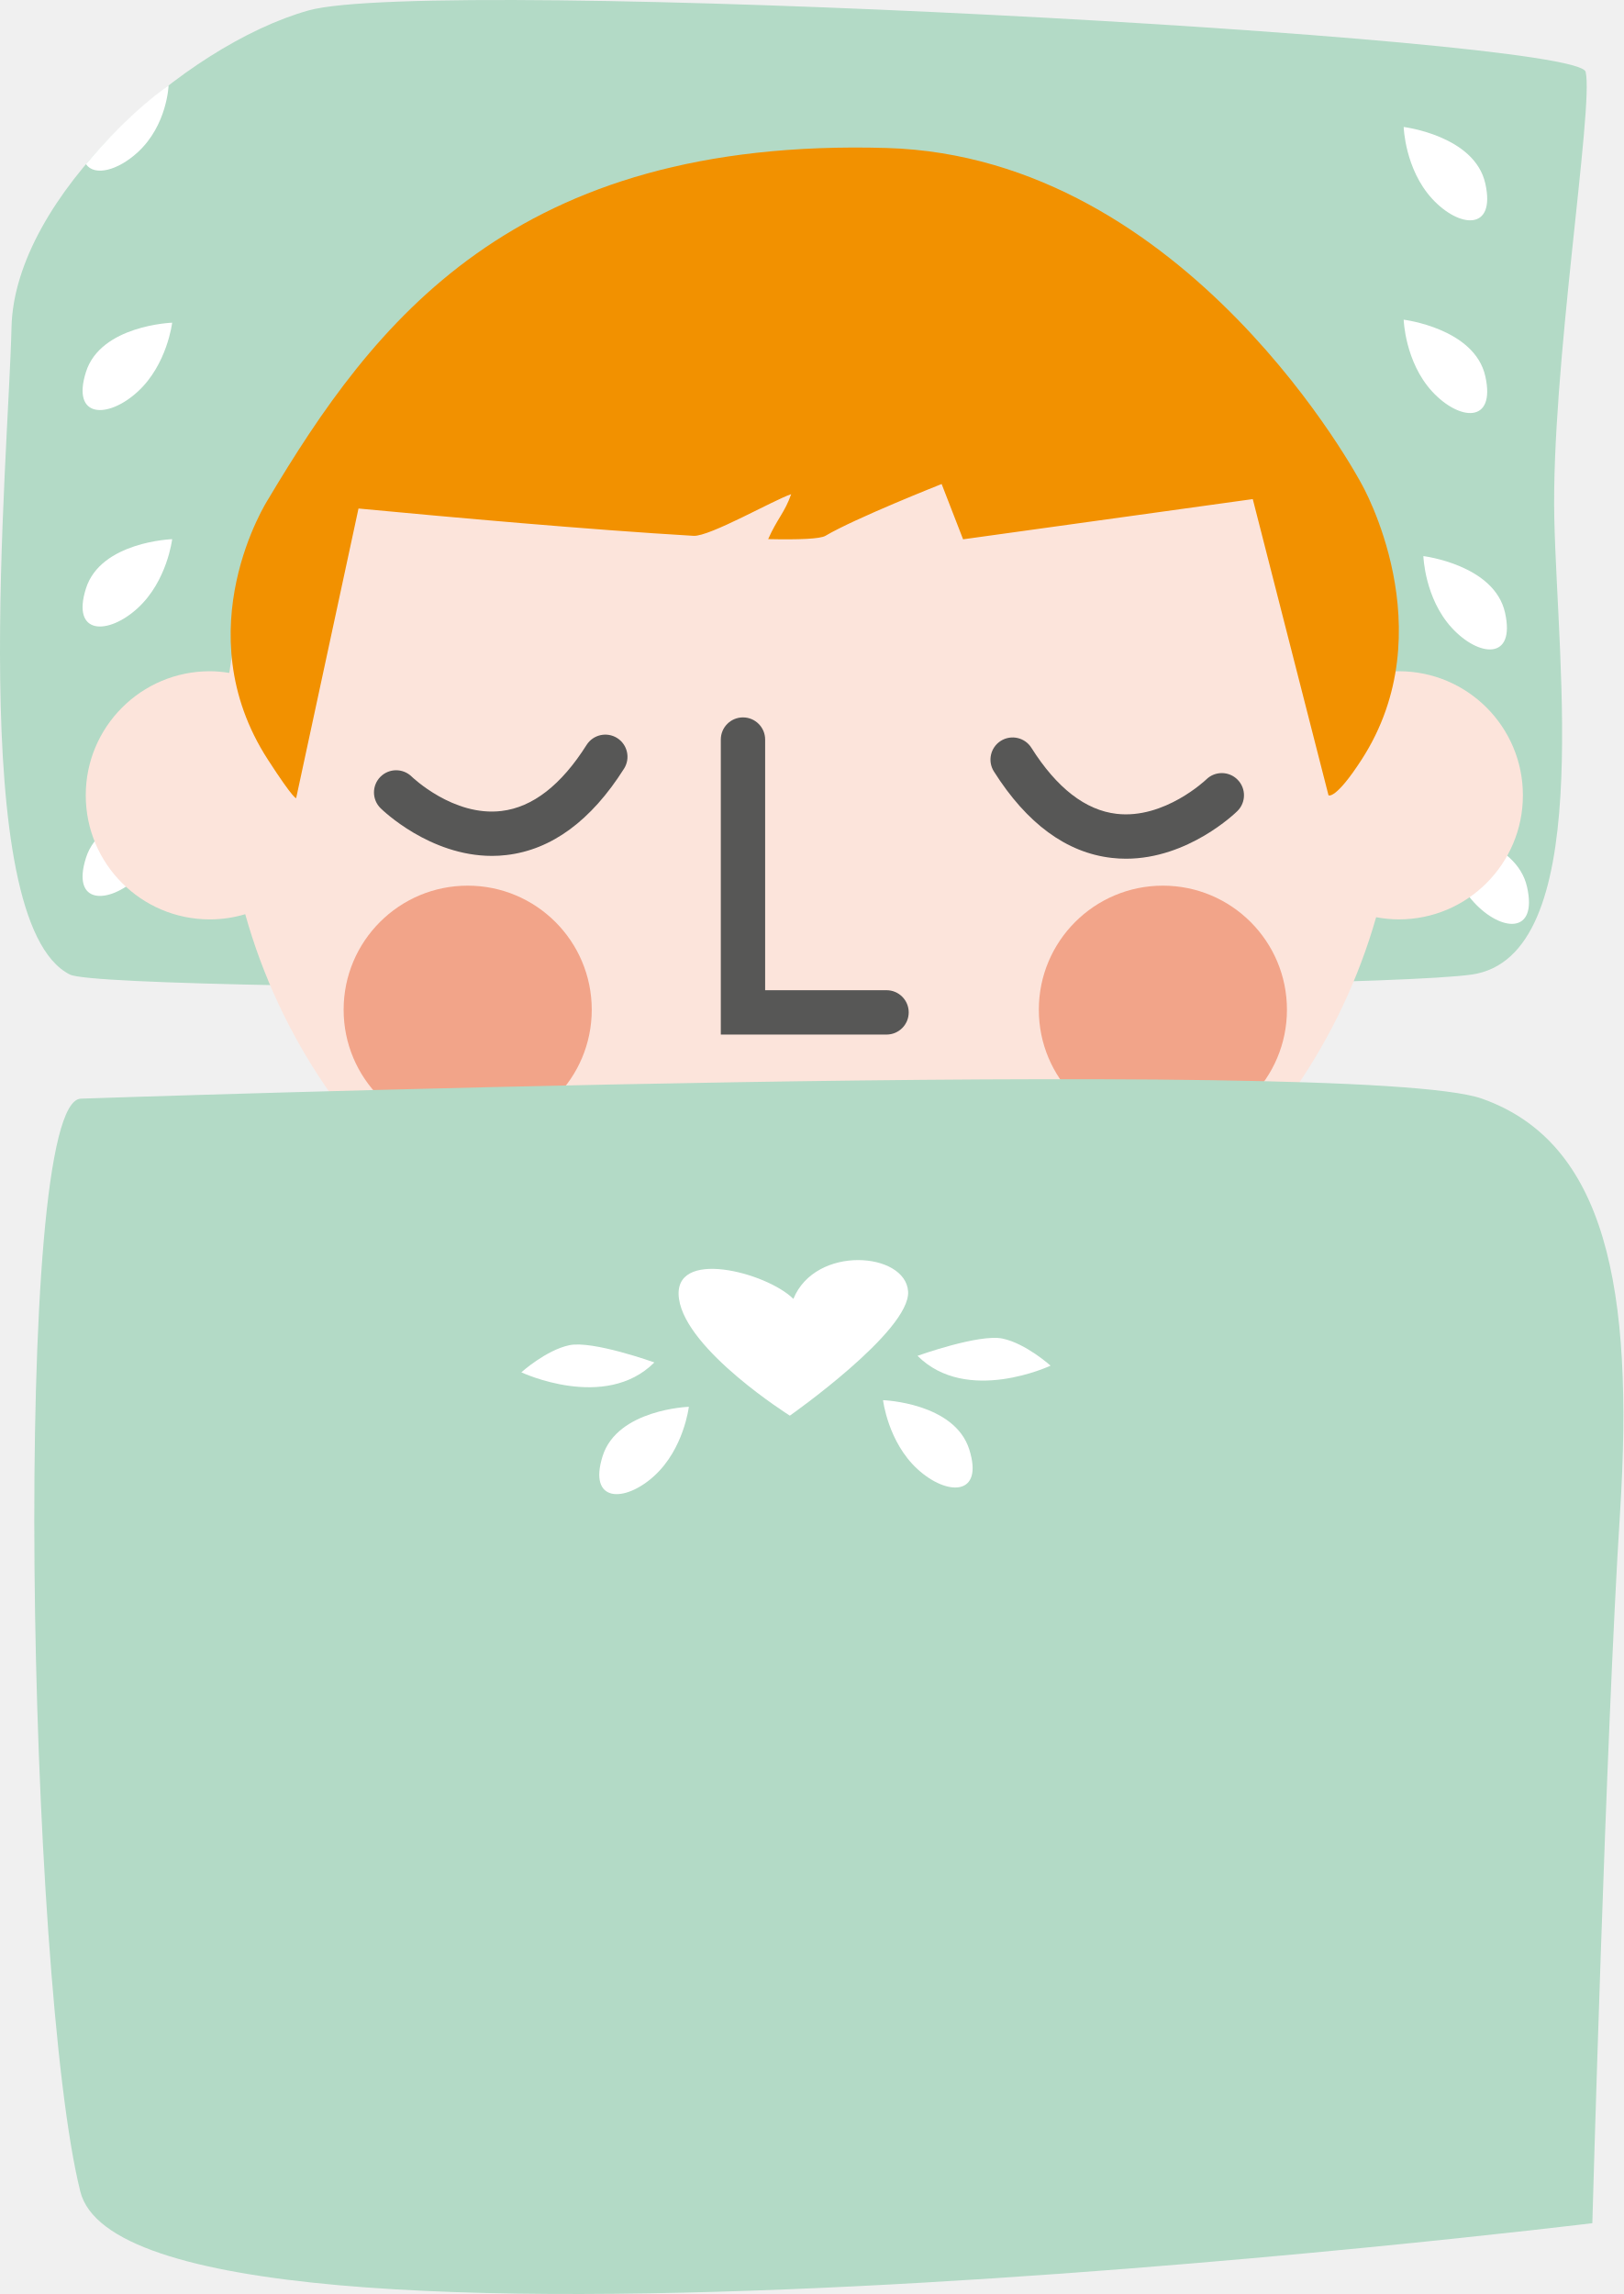
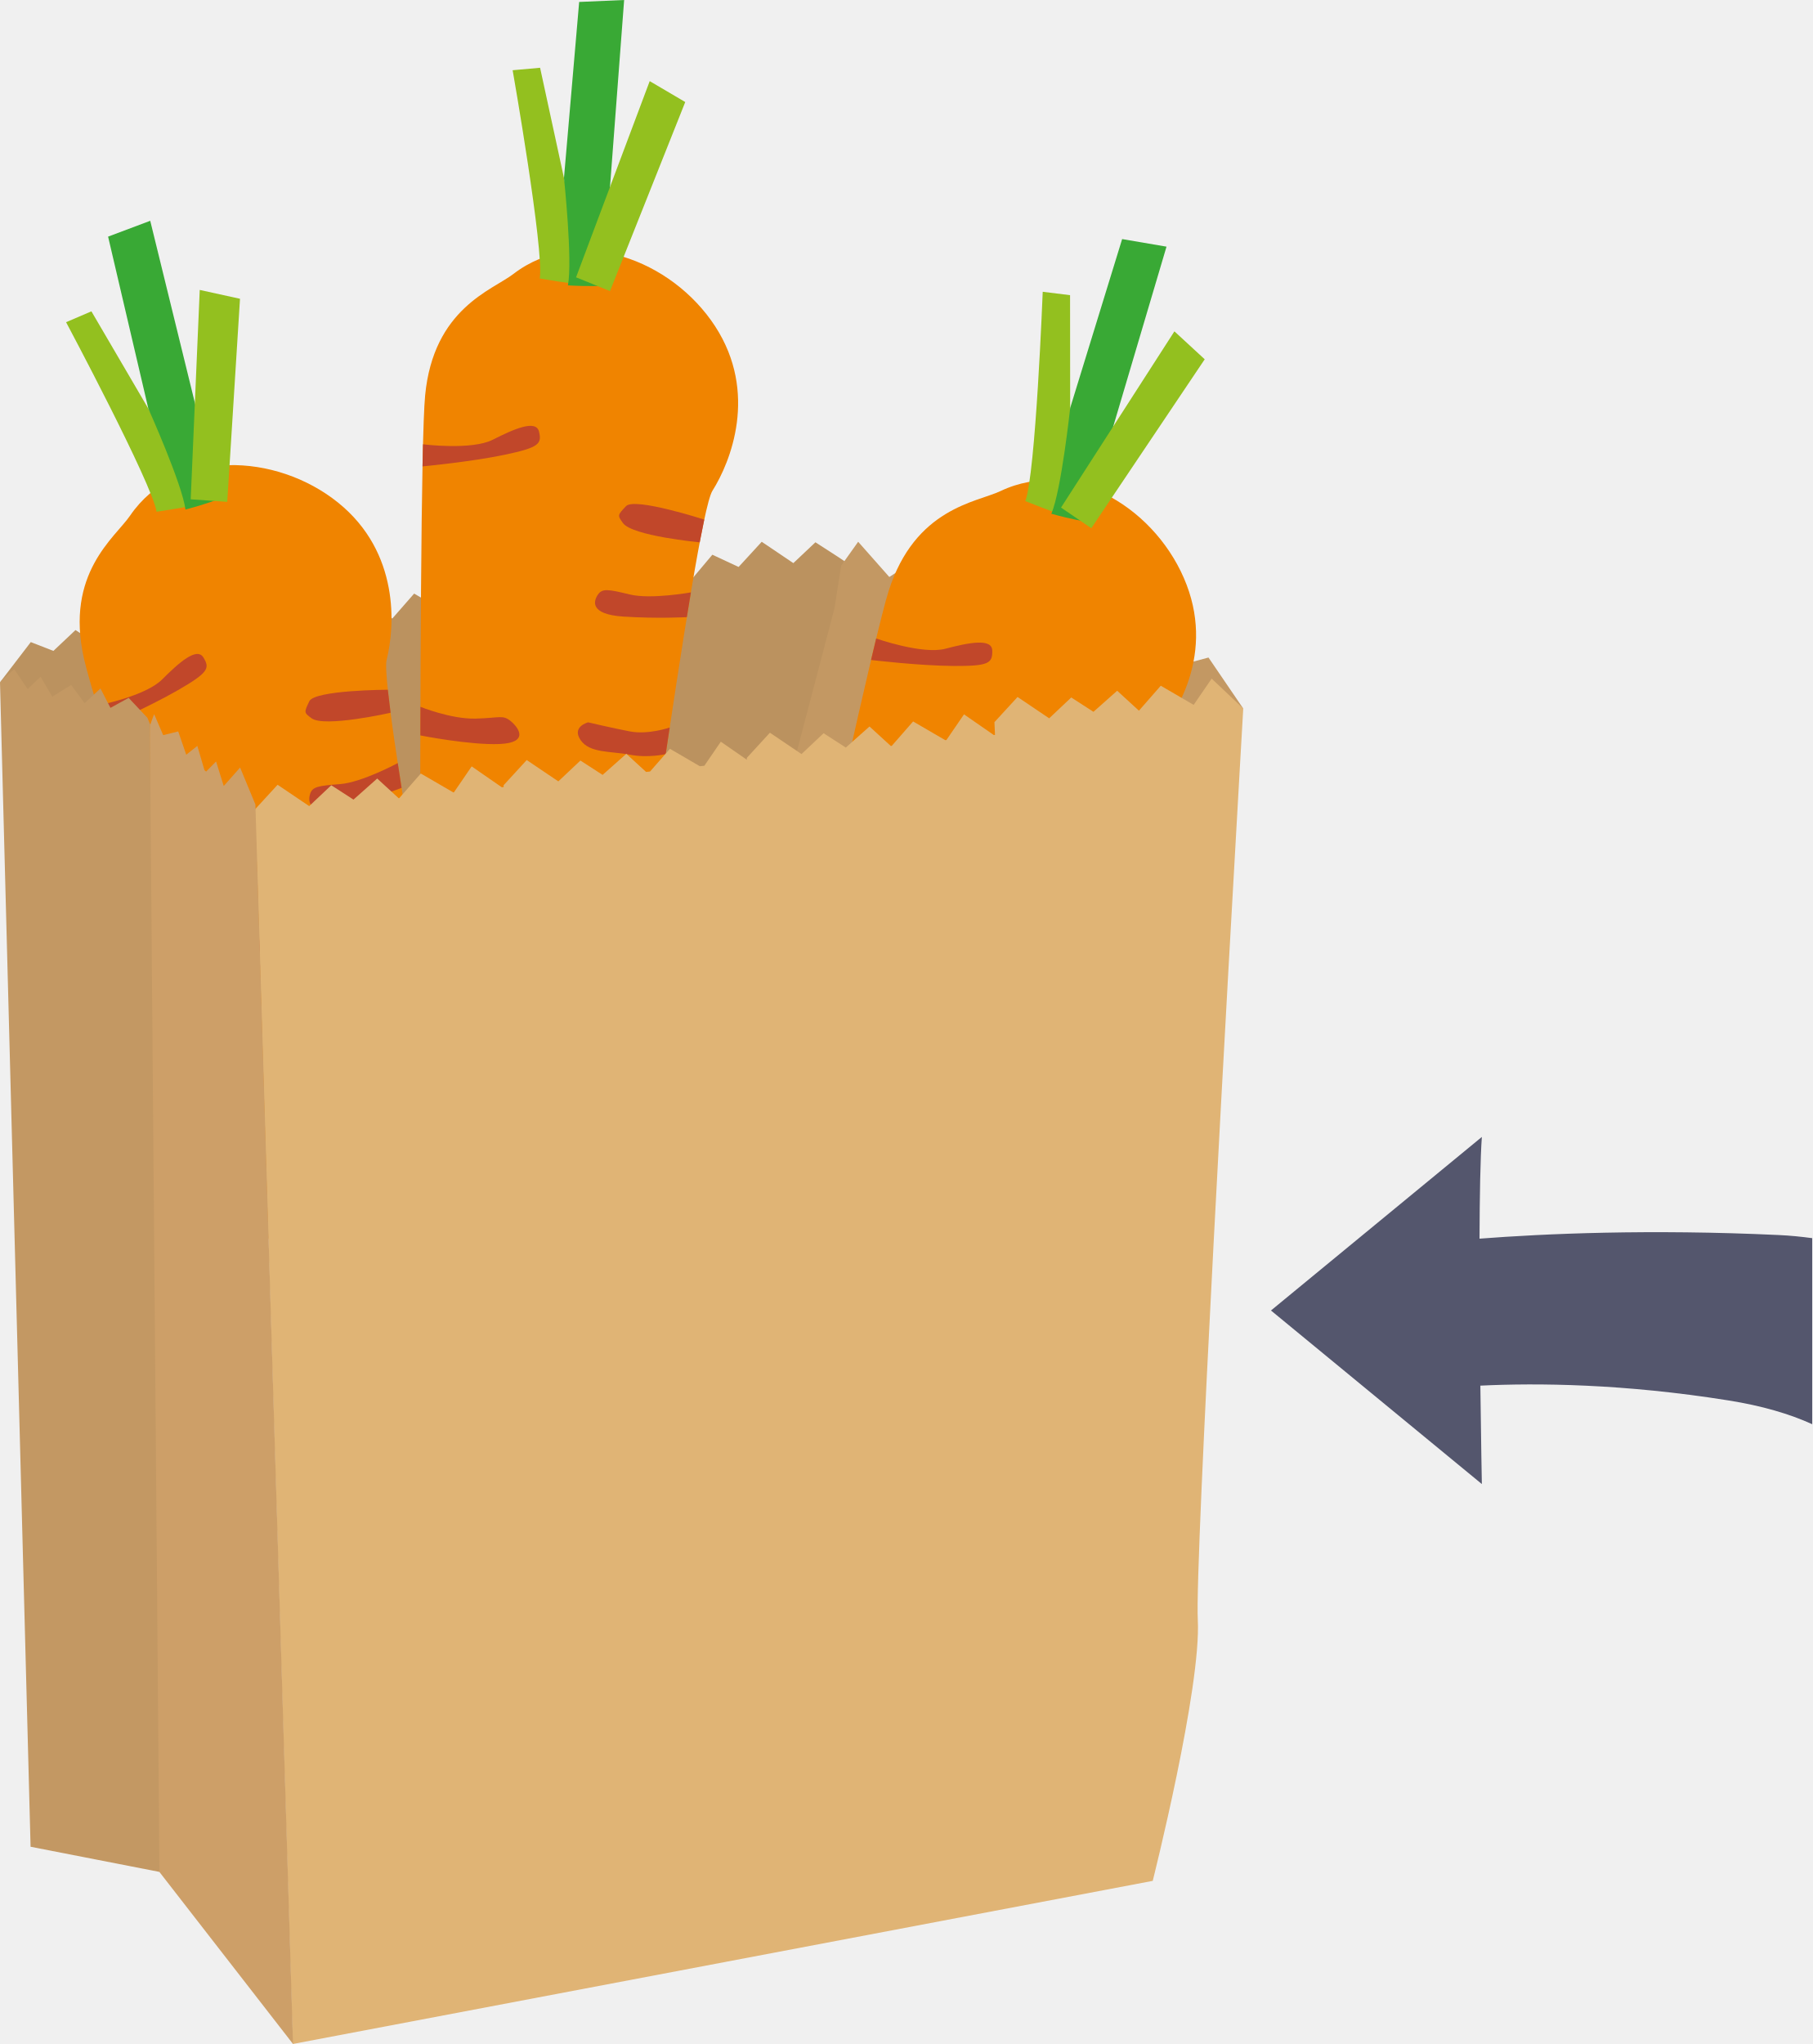
- <svg xmlns="http://www.w3.org/2000/svg" version="1.1" id="Layer_1" x="0px" y="0px" width="109.826" height="155.181" viewBox="0 0 109.826 155.181" enable-background="new 0 0 595.28 841.89" xml:space="preserve">
-   <defs id="defs4412" />
-   <g id="g4312" transform="translate(-234.1784,-313.9726)">
-     <g id="g4314">
-       <g id="g4316">
-         <path d="m 238.91,379.898 c 2.704,1.352 86.496,1.186 94.83,0 8.332,-1.186 5.814,-20.75 5.592,-30.83 -0.225,-10.079 2.686,-27.865 2.119,-30.237 -0.564,-2.372 -77.988,-6.522 -86.411,-4.15 -8.422,2.372 -19.885,12.63 -20.083,21.434 -0.197,8.803 -3.162,40.227 3.953,43.783 z" id="path4318" style="fill:#b3dac6" />
+ <svg xmlns="http://www.w3.org/2000/svg" version="1.1" id="Layer_1" x="0px" y="0px" width="138.261" height="155.908" viewBox="0 0 138.261 155.908" enable-background="new 0 0 595.28 841.89" xml:space="preserve">
+   <defs id="defs4039" />
+   <g id="g3829" transform="translate(-259.961,-331.075)">
+     <g id="g3831">
+       <path d="m 395.649,425.277 c -9.868,-0.459 -17.826,-0.105 -22.809,0.278 0.012,-3.266 0.062,-6.136 0.178,-7.759 l -16.089,13.238 16.089,13.238 c 0,0 -0.063,-3.24 -0.114,-7.506 4.356,-0.211 10.932,-0.148 18.921,1.127 2.585,0.412 4.68,1.033 6.397,1.814 l 0,-14.191 c -0.822,-0.11 -1.67,-0.198 -2.573,-0.239 z" id="path3833" style="fill:#54566d" />
+     </g>
+     <g id="g3835">
+       <g id="g3837">
+         <polygon points="323.868,373.532 322.173,372.438 320.489,374.027 318.077,372.4 316.313,374.32 314.309,373.387 312.612,375.405 312.611,375.406 310.108,374.266 308.604,375.985 308.289,376.03 306.782,374.65 304.974,376.257 303.279,375.164 301.595,376.753 299.183,375.125 297.42,377.046 297.426,377.188 295.438,375.81 294.066,377.813 291.557,376.352 289.89,378.256 288.229,376.735 286.421,378.343 284.727,377.249 283.042,378.838 280.63,377.211 278.867,379.131 278.755,379.305 276.431,377.694 275.06,379.697 272.55,378.236 270.882,380.14 269.224,378.62 267.414,380.227 265.72,379.133 264.035,380.723 262.311,380.051 260.011,383.051 260.011,383.133 266.354,386.852 279.742,394.672 354.638,385.465 324.287,374.273 324.385,373.875 " id="polygon3839" style="fill:#bb925f" />
      </g>
-       <g id="g4320">
-         <path d="m 245.584,319.753 c 0,0 -2.552,1.693 -5.591,5.323 0.578,0.837 2.152,0.435 3.5,-0.8 2,-1.833 2.091,-4.523 2.091,-4.523 z" id="path4322" style="fill:#ffffff" />
+       <g id="g3841">
+         <polygon points="346.661,378.926 344.35,380.598 341.873,377.363 338.357,378.355 335.581,375.093 332.309,376.415 329.831,373.759 327.811,375.086 325.434,372.399 324.138,374.221 323.623,377.488 320.423,389.672 354.813,385.119 352.161,381.229 349.4,381.967 " id="polygon3843" style="fill:#c39863" />
      </g>
-       <g id="g4324">
-         <path d="m 245.826,335.802 c 0,0 -4.833,0.168 -5.833,3.334 -1,3.166 1.5,3.166 3.5,1.333 2,-1.833 2.333,-4.667 2.333,-4.667 z" id="path4326" style="fill:#ffffff" />
+       <g id="g3845">
+         <g id="g3847">
+           <g id="g3849">
+             <path d="m 269.884,370.408 c -1.137,1.664 -4.975,4.385 -3.52,10.889 1.453,6.508 23.758,73.553 23.758,73.553 0,0 1.631,7.854 4.793,6.316 3.162,-1.535 4.25,-13.875 2.826,-26.027 -1.422,-12.154 -8.914,-51.232 -8.281,-53.74 0.633,-2.508 1.014,-8.186 -3.705,-11.987 -4.719,-3.8 -12.359,-4.151 -15.871,0.996 z" id="path3851" style="fill:#f08400" />
+           </g>
+           <g id="g3853">
+             <path d="m 265.003,355.651 1.932,-0.829 8.584,14.669 c 0,0 -1.588,0.318 -3.611,0.617 -0.354,-2.173 -6.905,-14.457 -6.905,-14.457 z" id="path3855" style="fill:#93c01f" />
+           </g>
+           <g id="g3857">
+             <path d="m 268.208,349.124 3.215,-1.208 5.207,21.232 c 0,0 -0.885,0.36 -2.519,0.792 -0.248,-1.939 -2.831,-7.692 -2.831,-7.692 l -3.072,-13.124 z" id="path3859" style="fill:#39a935" />
+           </g>
+           <g id="g3861">
+             <polygon points="274.511,369.16 275.2,353.19 278.272,353.864 277.299,369.355 " id="polygon3863" style="fill:#93c01f" />
+           </g>
+           <g id="g3865">
+             <path d="m 267.368,384.896 c 0,0 3.68,-0.709 4.959,-1.992 1.281,-1.283 2.648,-2.499 3.152,-1.682 0.506,0.818 0.387,1.154 -1.928,2.488 -2.316,1.336 -5.693,2.799 -5.693,2.799 l -0.49,-1.613 z" id="path3867" style="fill:#c1472a" />
+           </g>
+           <g id="g3869">
+             <path d="m 290.308,389.279 c 0,0 -2.721,1.471 -4.387,1.602 -1.666,0.131 -2.141,0.191 -2.307,0.773 -0.168,0.582 -0.117,1.617 2.369,0.98 2.484,-0.635 4.617,-1.463 4.617,-1.463 l -0.292,-1.892 z" id="path3871" style="fill:#c1472a" />
+           </g>
+           <g id="g3873">
+             <path d="m 273.407,403.99 c 0,0 2.486,0.174 4.256,-0.445 1.768,-0.621 1.887,-0.957 2.646,-0.652 0.758,0.305 1.822,1.127 -0.281,1.916 -2.102,0.791 -5.949,1.258 -5.949,1.258 l -0.672,-2.077 z" id="path3875" style="fill:#c1472a" />
+           </g>
+           <g id="g3877">
+             <path d="m 291.974,399.578 c 0,0 -1.373,1.049 -2.793,1.229 -1.42,0.18 -3.242,0.33 -3.242,0.33 0,0 -1.113,0.701 -0.137,1.461 0.979,0.758 2.482,0.074 3.908,-0.1 1.428,-0.176 2.604,-0.895 2.604,-0.895 l -0.34,-2.025 z" id="path3879" style="fill:#c1472a" />
+           </g>
+           <g id="g3881">
+             <path d="m 283.712,425.699 c 0,0 2.77,-1.295 3.641,-0.891 0.871,0.404 0.908,0.701 -0.75,1.416 -1.66,0.717 -3.545,2.104 -3.582,0.877 -0.038,-1.224 -0.409,-0.947 0.691,-1.402 z" id="path3883" style="fill:#c1472a" />
+           </g>
+           <g id="g3885">
+             <path d="m 296.989,429.699 c 0,0 -0.578,0.754 -3.541,0.867 -2.961,0.111 -3.592,-0.043 -4.186,0.102 -0.594,0.145 -1.719,0.494 0.277,1.127 1.992,0.633 2.211,0.426 4.195,-0.059 1.986,-0.486 3.434,-0.834 3.434,-0.834 l -0.179,-1.203 z" id="path3887" style="fill:#c1472a" />
+           </g>
+           <g id="g3889">
+             <path d="m 298.28,448.867 c 0,0 -2.707,0.326 -3.875,-0.16 -1.168,-0.488 -2.105,1.033 -1.352,1.438 0.754,0.406 1.492,0.688 2.559,0.426 1.068,-0.262 2.605,-0.521 2.605,-0.521 l 0.063,-1.183 z" id="path3891" style="fill:#c1472a" />
+           </g>
+           <g id="g3893">
+             <path d="m 292.552,441.131 c 0,0 -1.795,1.213 -3.229,0.793 -1.434,-0.422 -2.316,1.646 -0.391,1.945 1.926,0.301 4.223,-0.568 4.971,-1.215 0.746,-0.646 0.434,-2.299 -1.351,-1.523 z" id="path3895" style="fill:#c1472a" />
+           </g>
+           <g id="g3897">
+             <path d="m 294.267,413.088 c 0,0 -1.982,2.033 -4.475,1.096 -2.49,-0.939 -3.357,0.352 -2.75,1.361 0.605,1.012 1.314,1.609 4.107,0.926 2.793,-0.683 3.455,-1.391 3.455,-1.391 l -0.337,-1.992 z" id="path3899" style="fill:#c1472a" />
+           </g>
+         </g>
+         <g id="g3901">
+           <path d="m 289.55,383.686 c 0,0 -5.583,0.018 -5.992,0.881 -0.409,0.862 -0.409,0.862 0.174,1.295 0.973,0.721 6.029,-0.42 6.029,-0.42 l -0.211,-1.756 z" id="path3903" style="fill:#c1472a" />
+         </g>
      </g>
-       <g id="g4328">
-         <path d="m 245.826,350.445 c 0,0 -4.833,0.168 -5.833,3.334 -1,3.166 1.5,3.166 3.5,1.332 2,-1.832 2.333,-4.666 2.333,-4.666 z" id="path4330" style="fill:#ffffff" />
+       <g id="g3905">
+         <g id="g3907">
+           <g id="g3909">
+             <path d="m 299.126,351.975 c -1.598,1.228 -6.091,2.621 -6.729,9.256 -0.642,6.636 -0.279,77.293 -0.279,77.293 0,0 -0.891,7.972 2.593,7.493 3.482,-0.477 8.352,-11.867 10.775,-23.859 2.426,-11.994 7.45,-51.465 8.832,-53.653 1.381,-2.187 3.507,-7.465 0.203,-12.544 -3.304,-5.078 -10.458,-7.786 -15.395,-3.986 z" id="path3911" style="fill:#f08400" />
+           </g>
+           <g id="g3913">
+             <path d="m 299.073,336.432 2.094,-0.188 3.6,16.61 c 0,0 -1.608,-0.191 -3.624,-0.536 0.338,-2.174 -2.07,-15.886 -2.07,-15.886 z" id="path3915" style="fill:#93c01f" />
+           </g>
+           <g id="g3917">
+             <path d="m 304.148,331.224 3.431,-0.149 -1.649,21.798 c 0,0 -0.953,0.067 -2.64,-0.03 0.366,-1.92 -0.301,-8.191 -0.301,-8.191 l 1.159,-13.428 z" id="path3919" style="fill:#39a935" />
+           </g>
+           <g id="g3921">
+             <polygon points="303.911,352.227 309.53,337.263 312.241,338.858 306.501,353.279 " id="polygon3923" style="fill:#93c01f" />
+           </g>
+           <g id="g3925">
+             <path d="m 292.232,364.964 c 0,0 3.717,0.471 5.332,-0.352 1.617,-0.822 3.294,-1.552 3.519,-0.619 0.227,0.935 0.009,1.217 -2.605,1.767 -2.616,0.549 -6.281,0.89 -6.281,0.89 l 0.035,-1.686 z" id="path3927" style="fill:#c1472a" />
+           </g>
+           <g id="g3929">
+             <path d="m 312.673,376.259 c 0,0 -3.043,0.552 -4.667,0.159 -1.624,-0.393 -2.094,-0.483 -2.433,0.018 -0.341,0.501 -0.614,1.501 1.946,1.669 2.56,0.168 4.844,0.044 4.844,0.044 l 0.31,-1.89 z" id="path3931" style="fill:#c1472a" />
+           </g>
+           <g id="g3933">
+             <path d="m 292.038,384.988 c 0,0 2.309,0.938 4.183,0.9 1.873,-0.041 2.091,-0.322 2.719,0.202 0.625,0.525 1.382,1.638 -0.863,1.735 -2.243,0.098 -6.045,-0.655 -6.045,-0.655 l 0.006,-2.182 z" id="path3935" style="fill:#c1472a" />
+           </g>
+           <g id="g3937">
+             <path d="m 311.056,386.566 c 0,0 -1.631,0.569 -3.036,0.299 -1.405,-0.27 -3.185,-0.693 -3.185,-0.693 0,0 -1.276,0.32 -0.584,1.346 0.694,1.024 2.337,0.842 3.746,1.12 1.411,0.276 2.752,-0.041 2.752,-0.041 l 0.307,-2.031 z" id="path3939" style="fill:#c1472a" />
+           </g>
+           <g id="g3941">
+             <path d="m 295.085,408.826 c 0,0 3.035,-0.371 3.737,0.284 0.702,0.655 0.645,0.95 -1.153,1.114 -1.801,0.164 -4.023,0.896 -3.678,-0.28 0.345,-1.176 -0.093,-1.028 1.094,-1.118 z" id="path3943" style="fill:#c1472a" />
+           </g>
+           <g id="g3945">
+             <path d="m 306.462,416.754 c 0,0 -0.784,0.538 -3.636,-0.276 -2.849,-0.814 -3.4,-1.157 -4.01,-1.204 -0.61,-0.047 -1.787,-0.064 -0.087,1.157 1.697,1.221 1.969,1.093 4.006,1.248 2.039,0.155 3.522,0.274 3.522,0.274 l 0.205,-1.199 z" id="path3947" style="fill:#c1472a" />
+           </g>
+           <g id="g3949">
+             <path d="m 301.731,435.374 c 0,0 -2.675,-0.531 -3.634,-1.356 -0.958,-0.827 -2.322,0.328 -1.731,0.945 0.591,0.621 1.205,1.117 2.3,1.201 1.097,0.082 2.639,0.313 2.639,0.313 l 0.426,-1.103 z" id="path3951" style="fill:#c1472a" />
+           </g>
+           <g id="g3953">
+             <path d="m 298.69,426.241 c 0,0 -2.083,0.595 -3.314,-0.251 -1.231,-0.846 -2.714,0.846 -0.977,1.729 1.737,0.885 4.19,0.771 5.103,0.39 0.91,-0.383 1.127,-2.05 -0.812,-1.868 z" id="path3955" style="fill:#c1472a" />
+           </g>
+           <g id="g3957">
+             <path d="m 309.036,400.12 c 0,0 -2.516,1.315 -4.593,-0.351 -2.075,-1.666 -3.301,-0.709 -3.037,0.439 0.261,1.15 0.749,1.938 3.616,2.156 2.867,0.219 3.716,-0.248 3.716,-0.248 l 0.298,-1.996 z" id="path3959" style="fill:#c1472a" />
+           </g>
+         </g>
+         <g id="g3961">
+           <path d="m 313.691,370.708 c 0,0 -5.312,-1.719 -5.969,-1.026 -0.657,0.693 -0.657,0.693 -0.237,1.286 0.7,0.987 5.86,1.475 5.86,1.475 l 0.346,-1.735 z" id="path3963" style="fill:#c1472a" />
+         </g>
      </g>
-       <g id="g4332">
-         <path d="m 245.826,368.67 c 0,0 -4.833,0.168 -5.833,3.334 -1,3.166 1.5,3.166 3.5,1.332 2,-1.832 2.333,-4.666 2.333,-4.666 z" id="path4334" style="fill:#ffffff" />
+       <g id="g3965">
+         <g id="g3967">
+           <g id="g3969">
+             <path d="m 336.287,368.535 c -1.821,0.863 -6.507,1.277 -8.531,7.628 -2.027,6.351 -16.582,75.494 -16.582,75.494 0,0 -2.553,7.604 0.953,7.872 3.505,0.269 10.668,-9.837 15.567,-21.05 4.902,-11.211 18.142,-48.734 19.954,-50.58 1.812,-1.847 5.003,-6.558 2.845,-12.22 -2.157,-5.661 -8.578,-9.817 -14.206,-7.144 z" id="path3971" style="fill:#f08400" />
+           </g>
+           <g id="g3973">
+             <path d="m 339.515,353.331 2.086,0.258 0.015,16.996 c 0,0 -1.532,-0.526 -3.43,-1.289 0.79,-2.055 1.329,-15.965 1.329,-15.965 z" id="path3975" style="fill:#93c01f" />
+           </g>
+           <g id="g3977">
+             <path d="m 345.574,349.311 3.385,0.578 -6.211,20.96 c 0,0 -0.946,-0.135 -2.574,-0.586 0.763,-1.8 1.435,-8.07 1.435,-8.07 l 3.965,-12.882 z" id="path3979" style="fill:#39a935" />
+           </g>
+           <g id="g3981">
+             <polygon points="340.911,369.791 349.562,356.349 351.874,358.48 343.221,371.365 " id="polygon3983" style="fill:#93c01f" />
+           </g>
+           <g id="g3985">
+             <path d="m 326.808,379.776 c 0,0 3.534,1.245 5.286,0.781 1.755,-0.462 3.548,-0.822 3.57,0.138 0.024,0.961 -0.248,1.191 -2.92,1.177 -2.673,-0.016 -6.327,-0.456 -6.327,-0.456 l 0.391,-1.64 z" id="path3987" style="fill:#c1472a" />
+           </g>
+           <g id="g3989">
+             <path d="m 344.404,395.131 c 0,0 -3.091,-0.103 -4.595,-0.83 -1.505,-0.728 -1.945,-0.914 -2.382,-0.496 -0.438,0.418 -0.917,1.338 1.55,2.043 2.467,0.704 4.726,1.065 4.726,1.065 l 0.701,-1.782 z" id="path3991" style="fill:#c1472a" />
+           </g>
+           <g id="g3993">
+             <path d="m 322.393,399.31 c 0,0 2.059,1.403 3.898,1.762 1.84,0.354 2.112,0.126 2.615,0.771 0.5,0.646 1.005,1.893 -1.21,1.514 -2.214,-0.378 -5.771,-1.915 -5.771,-1.915 l 0.468,-2.132 z" id="path3995" style="fill:#c1472a" />
+           </g>
+           <g id="g3997">
+             <path d="m 340.649,404.863 c 0,0 -1.715,0.213 -3.031,-0.348 -1.316,-0.561 -2.967,-1.35 -2.967,-1.35 0,0 -1.315,0.045 -0.854,1.192 0.463,1.147 2.106,1.315 3.426,1.886 1.32,0.567 2.698,0.54 2.698,0.54 l 0.728,-1.92 z" id="path3999" style="fill:#c1472a" />
+           </g>
+           <g id="g4001">
+             <path d="m 320.341,423.252 c 0,0 3.045,0.279 3.594,1.067 0.548,0.788 0.43,1.064 -1.362,0.846 -1.795,-0.22 -4.122,0.027 -3.536,-1.05 0.585,-1.076 0.125,-1.024 1.304,-0.863 z" id="path4003" style="fill:#c1472a" />
+           </g>
+           <g id="g4005">
+             <path d="m 329.789,433.402 c 0,0 -0.88,0.361 -3.495,-1.037 -2.613,-1.396 -3.08,-1.848 -3.666,-2.022 -0.586,-0.174 -1.733,-0.44 -0.329,1.112 1.401,1.552 1.694,1.484 3.652,2.065 1.961,0.582 3.386,1.012 3.386,1.012 l 0.452,-1.13 z" id="path4007" style="fill:#c1472a" />
+           </g>
+           <g id="g4009">
+             <path d="m 321.236,450.605 c 0,0 -2.502,-1.084 -3.266,-2.093 -0.762,-1.011 -2.339,-0.169 -1.892,0.56 0.446,0.731 0.941,1.346 1.994,1.658 1.055,0.312 2.514,0.863 2.514,0.863 l 0.65,-0.988 z" id="path4011" style="fill:#c1472a" />
+           </g>
+           <g id="g4013">
+             <path d="m 320.191,441.037 c 0,0 -2.162,0.141 -3.188,-0.944 -1.025,-1.087 -2.831,0.253 -1.319,1.483 1.512,1.23 3.934,1.638 4.905,1.457 0.972,-0.181 1.535,-1.765 -0.398,-1.996 z" id="path4015" style="fill:#c1472a" />
+           </g>
+           <g id="g4017">
+             <path d="m 335.815,417.687 c 0,0 -2.736,0.755 -4.416,-1.312 -1.677,-2.066 -3.076,-1.39 -3.061,-0.211 0.012,1.179 0.322,2.053 3.079,2.871 2.757,0.818 3.685,0.541 3.685,0.541 l 0.713,-1.889 z" id="path4019" style="fill:#c1472a" />
+           </g>
+         </g>
+         <g id="g4021">
+           <path d="m 346.571,389.919 c 0,0 -4.83,-2.802 -5.617,-2.263 -0.789,0.539 -0.789,0.539 -0.504,1.207 0.477,1.112 5.418,2.678 5.418,2.678 l 0.703,-1.622 z" id="path4023" style="fill:#c1472a" />
+         </g>
      </g>
-       <g id="g4336">
-         <path d="m 329.141,322.563 c 0,0 4.801,0.584 5.523,3.824 0.723,3.241 -1.768,3.025 -3.602,1.026 -1.834,-1.999 -1.921,-4.85 -1.921,-4.85 z" id="path4338" style="fill:#ffffff" />
+       <g id="g4025">
+         <path d="m 354.56,389.532 0.254,-4.413 -2.41,-2.282 -1.373,2.003 -2.51,-1.461 -1.666,1.904 -1.66,-1.521 -1.809,1.607 -1.695,-1.094 -1.684,1.59 -2.412,-1.627 -1.764,1.92 0.042,0.971 -0.091,0.01 -2.273,-1.576 -1.343,1.96 -0.086,0.009 -2.454,-1.428 -1.628,1.861 -0.076,0.008 -1.622,-1.484 -1.809,1.607 -1.694,-1.094 -1.685,1.589 -2.412,-1.628 -1.763,1.921 0.006,0.143 -1.987,-1.378 -1.257,1.834 -0.342,0.037 -2.283,-1.33 -1.518,1.732 -0.302,0.033 -1.508,-1.382 -1.809,1.607 -1.694,-1.094 -1.672,1.577 -0.026,0.003 -2.398,-1.618 -1.763,1.92 0.006,0.139 -0.146,0.016 -2.297,-1.591 -1.354,1.979 -0.049,0.005 -2.478,-1.441 -1.646,1.88 -0.043,0.005 -1.637,-1.502 -1.81,1.607 -1.694,-1.094 -1.685,1.59 -2.411,-1.627 -1.764,1.92 0.204,4.699 2.713,89.43 65.615,-12.443 c 0,0 3.718,-14.754 3.438,-19.928 -0.232,-4.35 2.375,-50.474 3.214,-65.08 l 0,0 z" id="path4027" style="fill:#e0b475" />
      </g>
-       <g id="g4340">
-         <path d="m 329.141,335.599 c 0,0 4.801,0.585 5.523,3.825 0.722,3.24 -1.768,3.024 -3.602,1.026 -1.833,-1.998 -1.921,-4.851 -1.921,-4.851 z" id="path4342" style="fill:#ffffff" />
+       <g id="g4029">
+         <path d="m 282.317,486.982 -2.87,-94.545 -1.167,-2.816 -1.25,1.408 -0.583,-1.872 -0.76,0.771 -0.127,-0.108 -0.544,-1.85 -0.846,0.671 0,0 -0.612,-1.775 -1.146,0.283 -0.688,-1.596 c 0,0 -0.147,0.334 -0.285,0.77 l -0.047,-0.039 10e-4,0.19 c -0.102,0.349 0.632,87.259 0.632,87.259 l 10.292,13.249 z" id="path4031" style="fill:#cd9f68" />
      </g>
-       <g id="g4344">
-         <path d="m 330.473,351.591 c 0,0 4.801,0.584 5.525,3.825 0.723,3.24 -1.768,3.025 -3.604,1.025 -1.833,-1.998 -1.921,-4.85 -1.921,-4.85 z" id="path4346" style="fill:#ffffff" />
-       </g>
-       <g id="g4348">
-         <path d="m 331.967,370.154 c 0,0 4.801,0.586 5.523,3.826 0.722,3.24 -1.768,3.023 -3.602,1.025 -1.835,-1.997 -1.921,-4.851 -1.921,-4.851 z" id="path4350" style="fill:#ffffff" />
-       </g>
-     </g>
-     <g id="g4352">
-       <g id="g4354">
-         <path d="m 328.814,359.379 c -0.139,0 -0.273,0.014 -0.41,0.021 -2.758,-19.268 -19.321,-34.082 -39.352,-34.082 -20.062,0 -36.645,14.861 -39.362,34.174 -0.431,-0.068 -0.868,-0.113 -1.317,-0.113 -4.635,0 -8.393,3.758 -8.393,8.393 0,4.637 3.757,8.395 8.393,8.395 0.833,0 1.637,-0.126 2.396,-0.352 4.686,16.742 20.045,29.025 38.283,29.025 18.164,0 33.473,-12.184 38.225,-28.82 0.5,0.092 1.012,0.146 1.537,0.146 4.635,0 8.393,-3.758 8.393,-8.395 0,-4.634 -3.758,-8.392 -8.393,-8.392 z" id="path4356" style="fill:#fce4db" />
-       </g>
-       <g id="g4358">
-         <circle cx="265.819" cy="382.277" r="8.393" id="circle4360" style="fill:#f2a489" />
-       </g>
-       <g id="g4362">
-         <path d="m 267.461,371.871 c -4.21,0 -7.392,-3.084 -7.535,-3.225 -0.59,-0.581 -0.597,-1.531 -0.016,-2.121 0.58,-0.588 1.527,-0.597 2.118,-0.02 l 0,0 c 0.028,0.027 2.819,2.723 6.081,2.327 2.103,-0.249 4.038,-1.752 5.753,-4.466 0.443,-0.701 1.369,-0.907 2.069,-0.468 0.7,0.443 0.909,1.369 0.467,2.069 -2.229,3.528 -4.908,5.495 -7.964,5.847 -0.329,0.04 -0.654,0.057 -0.973,0.057 z" id="path4364" style="fill:#575756" />
-       </g>
-       <g id="g4366">
-         <path d="m 310.356,372.062 c -0.319,0 -0.644,-0.018 -0.974,-0.056 -3.056,-0.352 -5.735,-2.319 -7.964,-5.847 -0.442,-0.7 -0.233,-1.626 0.467,-2.069 0.702,-0.44 1.628,-0.232 2.069,0.468 1.72,2.722 3.662,4.226 5.771,4.468 3.229,0.372 6.031,-2.298 6.06,-2.325 0.589,-0.582 1.54,-0.574 2.121,0.016 0.581,0.59 0.575,1.54 -0.016,2.121 -0.142,0.141 -3.324,3.224 -7.534,3.224 z" id="path4368" style="fill:#575756" />
-       </g>
-       <g id="g4370">
-         <path d="m 294.155,383.957 -11.212,0 0,-19.955 c 0,-0.828 0.671,-1.5 1.5,-1.5 0.829,0 1.5,0.672 1.5,1.5 l 0,16.955 8.212,0 c 0.829,0 1.5,0.672 1.5,1.5 0,0.828 -0.671,1.5 -1.5,1.5 z" id="path4372" style="fill:#575756" />
-       </g>
-       <g id="g4374">
-         <path d="m 326.295,346.714 c 0,0 -11.686,-22.139 -32.14,-22.731 -25.285,-0.733 -34.737,11.861 -41.852,23.791 0,0 -5.672,8.818 0,17.587 1.781,2.754 1.912,2.602 1.912,2.602 l 4.217,-19.591 c 6.143,0.582 15.667,1.438 22.67,1.848 1.082,0.063 5.467,-2.449 6.602,-2.818 -0.442,1.26 -0.948,1.658 -1.557,3.04 2.097,0.046 3.519,-0.013 3.875,-0.224 2.004,-1.187 7.861,-3.504 7.861,-3.504 l 1.451,3.741 19.598,-2.72 5.123,20.036 c 0,0 0.458,0.344 2.239,-2.41 5.673,-8.769 0.001,-18.647 0.001,-18.647 z" id="path4376" style="fill:#f29100" />
-       </g>
-       <g id="g4378">
-         <circle cx="312.851" cy="382.277" r="8.393" id="circle4380" style="fill:#f2a489" />
-       </g>
-     </g>
-     <g id="g4382">
-       <g id="g4384">
-         <path d="m 239.649,388.293 c 0,0 86.419,-2.963 94.79,0 8.371,2.965 10.305,12.787 9.338,28.033 -0.967,15.248 -1.873,48.037 -1.873,48.037 0,0 -98.735,12.09 -102.292,-2.141 -3.558,-14.228 -4.719,-73.775 0.037,-73.929 z" id="path4386" style="fill:#b3dac6" />
-       </g>
-       <g id="g4388">
-         <g id="g4390">
-           <path d="m 287.852,401.838 c -1.786,-1.785 -8.238,-3.5 -7.738,0 0.5,3.5 7.5,7.898 7.5,7.898 0,0 8.167,-5.732 8,-8.398 -0.167,-2.666 -6.258,-3.168 -7.762,0.5 z" id="path4392" style="fill:#ffffff" />
-         </g>
-         <g id="g4394">
-           <path d="m 278.448,406.137 c 0,0 -4.17,-1.498 -5.752,-1.166 -1.582,0.334 -3.248,1.834 -3.248,1.834 0,0 5.667,2.666 9,-0.668 z" id="path4396" style="fill:#ffffff" />
-         </g>
-         <g id="g4398">
-           <path d="m 280.781,409.137 c 0,0 -4.833,0.168 -5.833,3.334 -1,3.166 1.5,3.166 3.5,1.334 2,-1.834 2.333,-4.668 2.333,-4.668 z" id="path4400" style="fill:#ffffff" />
-         </g>
-         <g id="g4402">
-           <path d="m 296.252,405.689 c 0,0 4.17,-1.5 5.752,-1.166 1.582,0.332 3.248,1.832 3.248,1.832 0,0 -5.667,2.666 -9,-0.666 z" id="path4404" style="fill:#ffffff" />
-         </g>
-         <g id="g4406">
-           <path d="m 293.919,408.689 c 0,0 4.833,0.168 5.833,3.334 1,3.166 -1.5,3.166 -3.5,1.332 -2,-1.832 -2.333,-4.666 -2.333,-4.666 z" id="path4408" style="fill:#ffffff" />
-         </g>
+       <g id="g4033">
+         <polygon points="269.776,384.307 268.388,385.068 267.626,383.589 266.417,384.709 265.386,383.32 263.952,384.217 263.058,382.693 262.071,383.634 261.041,382.111 260.011,383.051 259.961,383.119 262.294,471.938 272.123,473.856 271.394,386.283 271.21,385.829 " id="polygon4035" style="fill:#c39863" />
      </g>
    </g>
  </g>
</svg>
